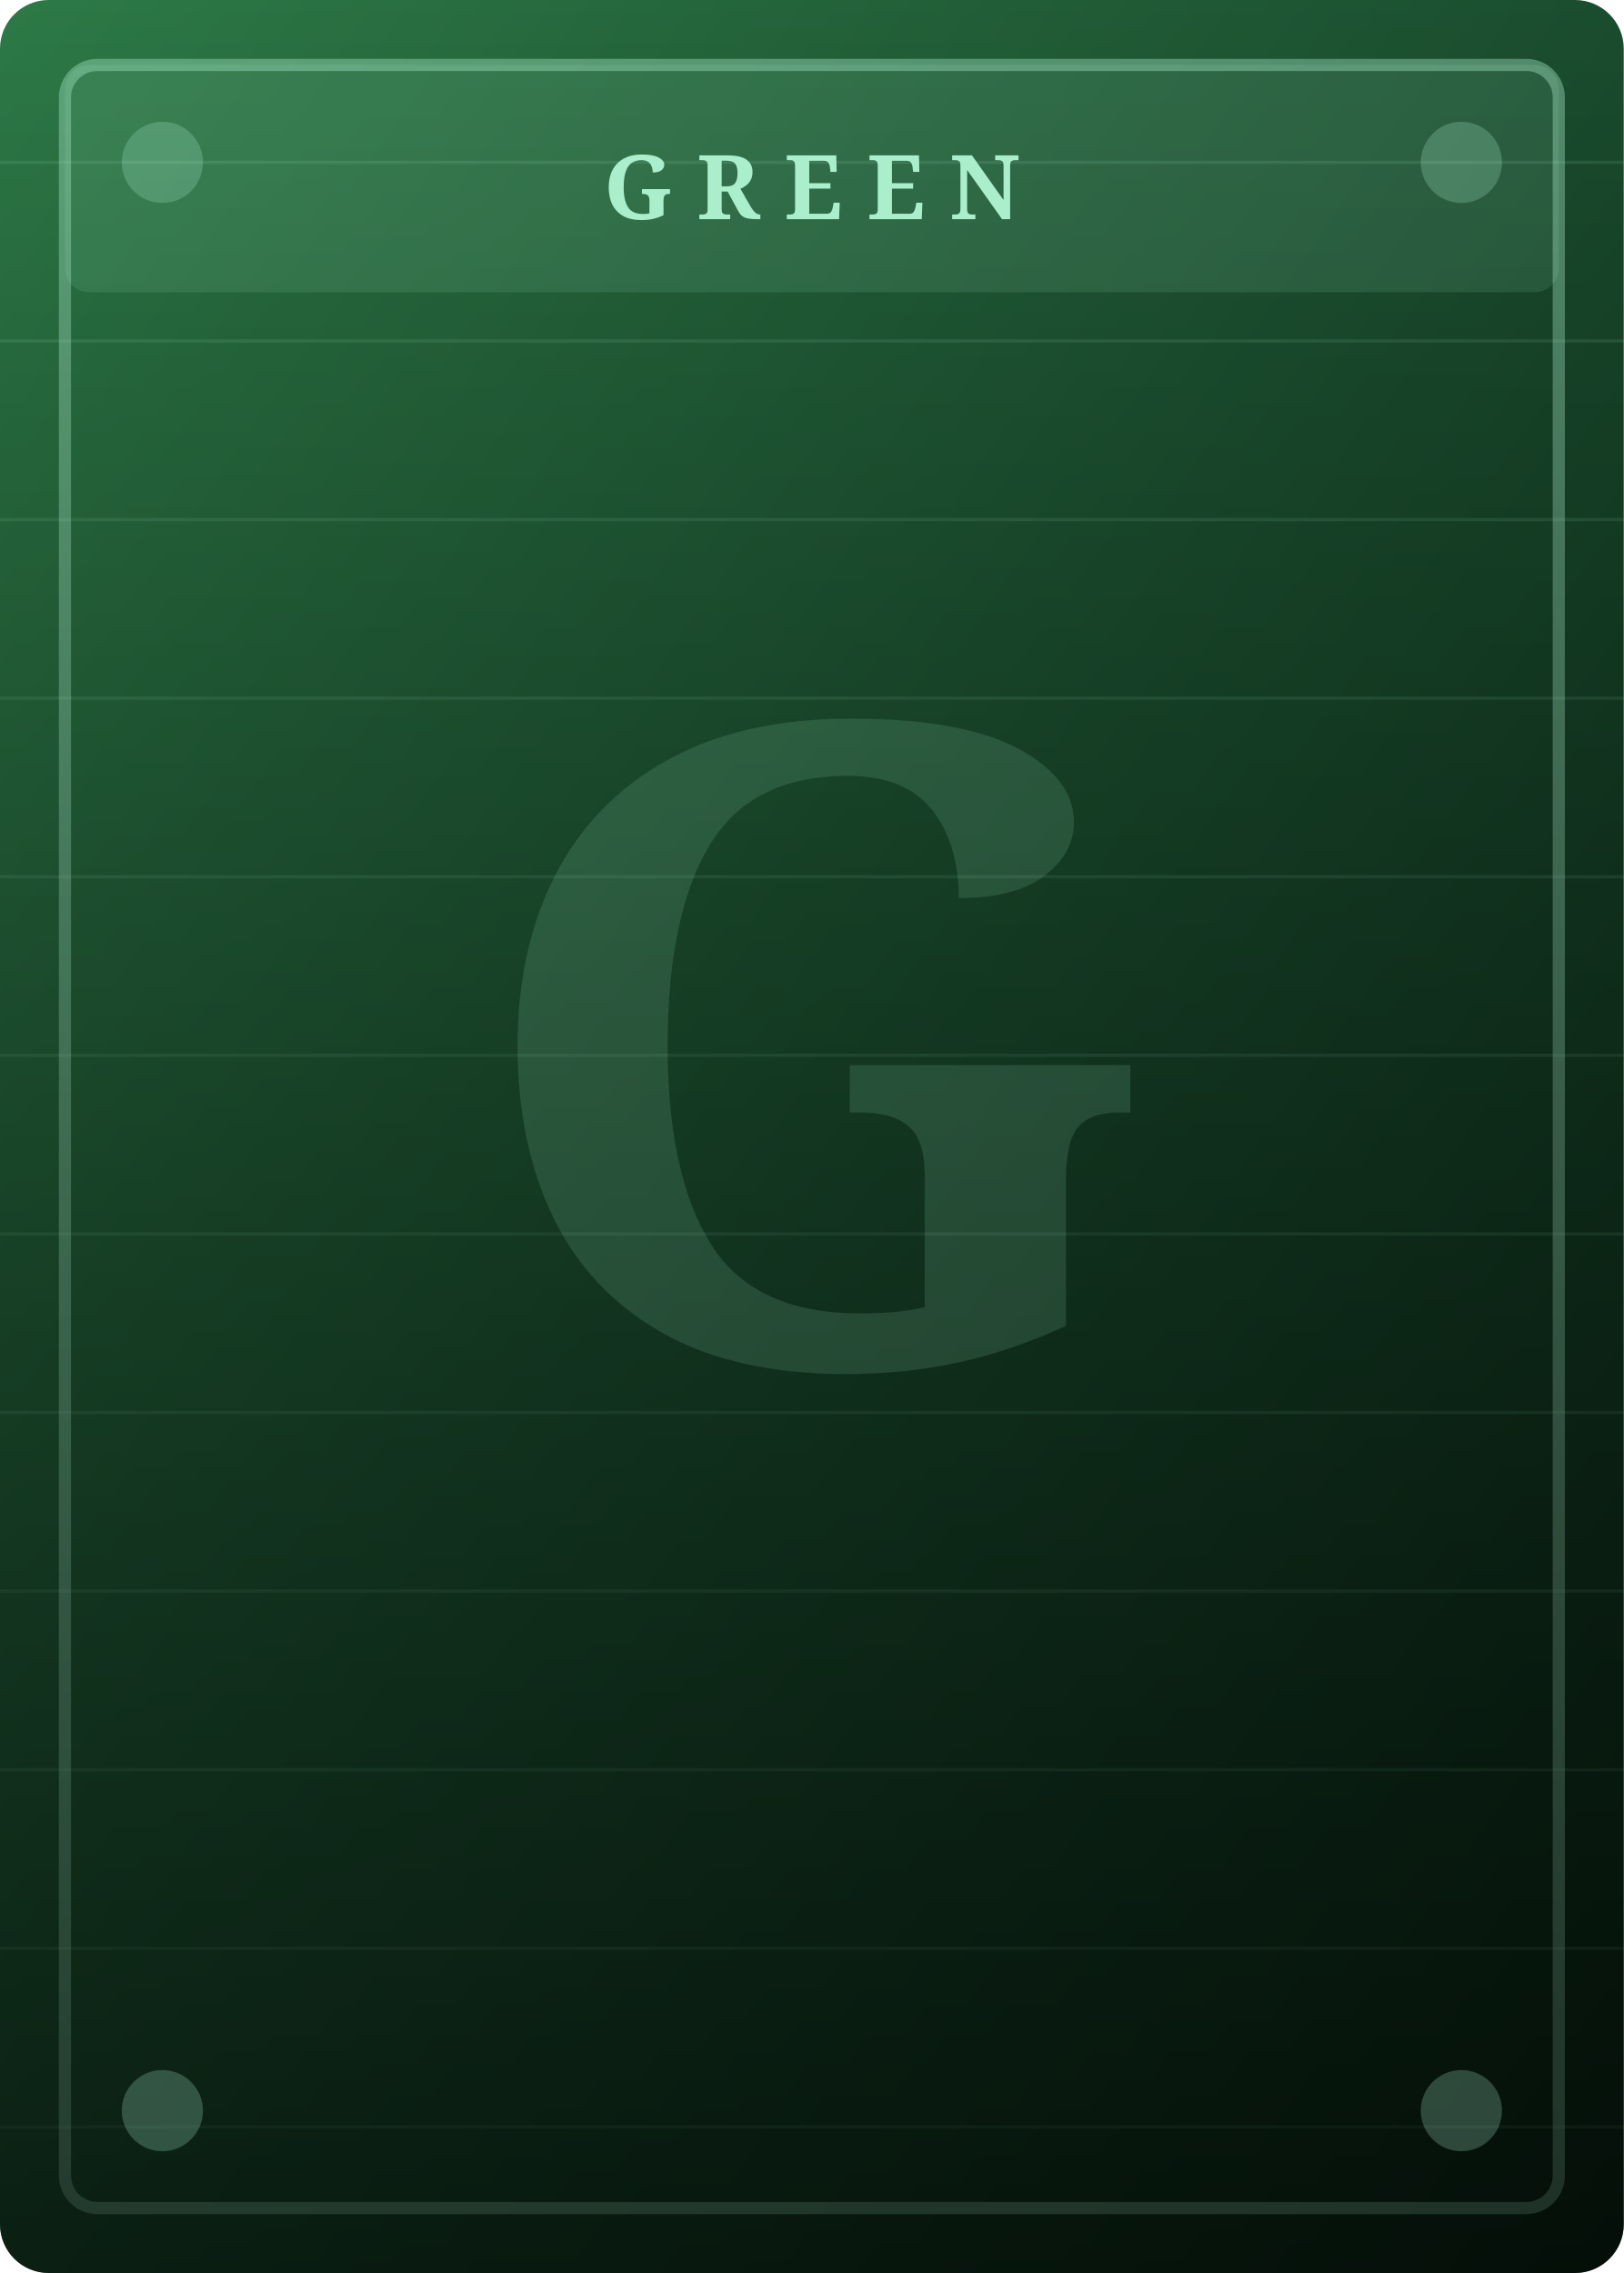
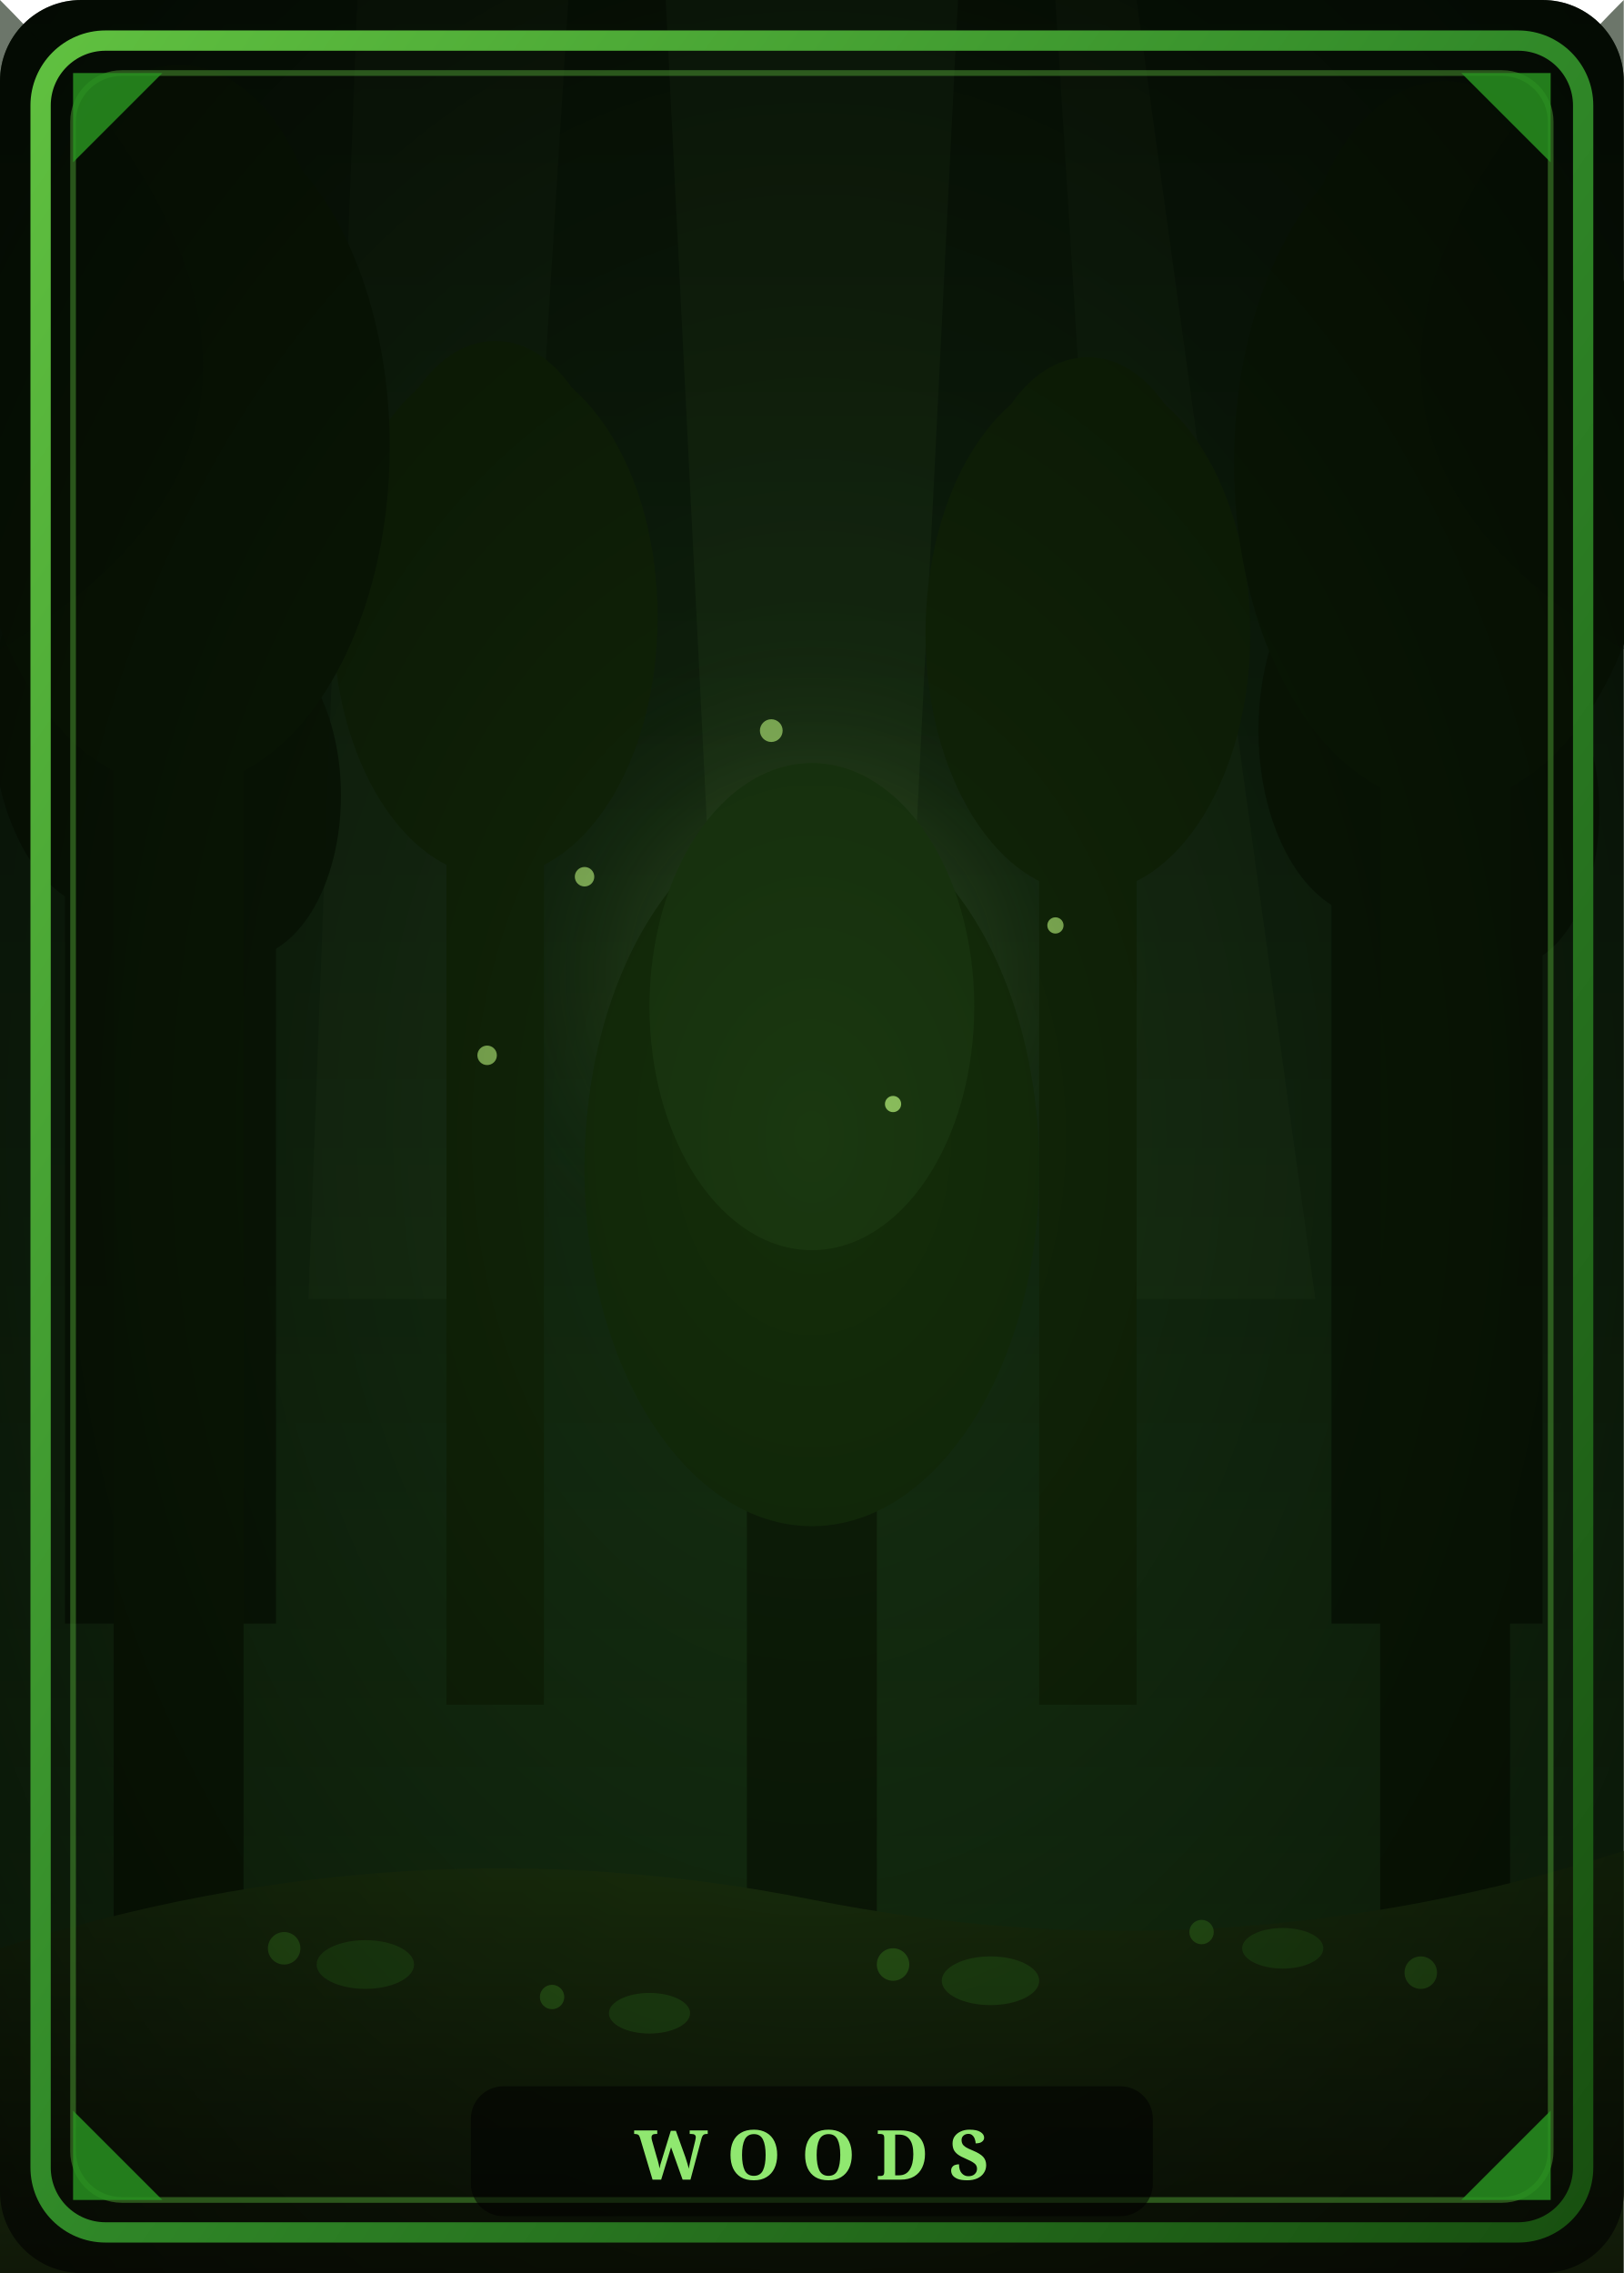
<svg xmlns="http://www.w3.org/2000/svg" width="200" height="280" viewBox="0 0 200 280">
  <defs>
-     <linearGradient id="bg" x1="0" y1="0" x2="1" y2="1">
-       <stop offset="0%" stop-color="#2d7a47" />
-       <stop offset="50%" stop-color="#1a4d2e" />
-       <stop offset="100%" stop-color="#0a2414" />
+     <linearGradient id="sky" x1="0" y1="0" x2="0" y2="1">
+       <stop offset="0%" stop-color="#0a1a08" />
+       <stop offset="40%" stop-color="#122810" />
+       <stop offset="100%" stop-color="#1a3c14" />
    </linearGradient>
-     <linearGradient id="vignette" x1="0" y1="0" x2="0" y2="1">
+     <radialGradient id="lp" cx="50%" cy="45%" r="35%">
+       <stop offset="0%" stop-color="#b0e870" stop-opacity="0.3" />
+       <stop offset="100%" stop-color="#204010" stop-opacity="0" />
+     </radialGradient>
+     <radialGradient id="vig" cx="50%" cy="50%" r="68%">
      <stop offset="0%" stop-color="rgba(0,0,0,0)" />
      <stop offset="100%" stop-color="rgba(0,0,0,0.6)" />
+     </radialGradient>
+     <linearGradient id="fr" x1="0" y1="0" x2="1" y2="1">
+       <stop offset="0%" stop-color="#60c040" />
+       <stop offset="50%" stop-color="#308828" />
+       <stop offset="100%" stop-color="#185010" />
+     </linearGradient>
+     <linearGradient id="gd" x1="0" y1="0" x2="0" y2="1">
+       <stop offset="0%" stop-color="#203c10" />
+       <stop offset="100%" stop-color="#101808" />
    </linearGradient>
  </defs>
-   <rect width="200" height="280" fill="url(#bg)" rx="6" />
-   <line x1="0" y1="20" x2="200" y2="20" stroke="#aaeecc" stroke-width="0.4" stroke-opacity="0.12" />
-   <line x1="0" y1="42" x2="200" y2="42" stroke="#aaeecc" stroke-width="0.4" stroke-opacity="0.12" />
-   <line x1="0" y1="64" x2="200" y2="64" stroke="#aaeecc" stroke-width="0.4" stroke-opacity="0.12" />
-   <line x1="0" y1="86" x2="200" y2="86" stroke="#aaeecc" stroke-width="0.4" stroke-opacity="0.12" />
-   <line x1="0" y1="108" x2="200" y2="108" stroke="#aaeecc" stroke-width="0.4" stroke-opacity="0.12" />
-   <line x1="0" y1="130" x2="200" y2="130" stroke="#aaeecc" stroke-width="0.4" stroke-opacity="0.12" />
-   <line x1="0" y1="152" x2="200" y2="152" stroke="#aaeecc" stroke-width="0.4" stroke-opacity="0.12" />
-   <line x1="0" y1="174" x2="200" y2="174" stroke="#aaeecc" stroke-width="0.4" stroke-opacity="0.12" />
-   <line x1="0" y1="196" x2="200" y2="196" stroke="#aaeecc" stroke-width="0.4" stroke-opacity="0.12" />
-   <line x1="0" y1="218" x2="200" y2="218" stroke="#aaeecc" stroke-width="0.4" stroke-opacity="0.12" />
-   <line x1="0" y1="240" x2="200" y2="240" stroke="#aaeecc" stroke-width="0.4" stroke-opacity="0.12" />
-   <line x1="0" y1="262" x2="200" y2="262" stroke="#aaeecc" stroke-width="0.4" stroke-opacity="0.12" />
-   <rect x="8" y="8" width="184" height="264" fill="none" stroke="#aaeecc" stroke-width="1.5" stroke-opacity="0.4" rx="4" />
-   <rect width="200" height="280" fill="url(#vignette)" rx="6" />
-   <text x="100" y="130" font-size="110" font-family="Georgia, serif" font-weight="bold" text-anchor="middle" dominant-baseline="middle" opacity="0.14" fill="#aaeecc">G</text>
-   <rect x="8" y="8" width="184" height="28" fill="#aaeecc" fill-opacity="0.12" rx="3" />
-   <text x="100" y="27" font-size="11" font-family="Georgia, serif" font-weight="bold" text-anchor="middle" fill="#aaeecc" letter-spacing="3">GREEN</text>
-   <circle cx="20" cy="20" r="5" fill="#aaeecc" fill-opacity="0.25" />
-   <circle cx="180" cy="20" r="5" fill="#aaeecc" fill-opacity="0.25" />
-   <circle cx="20" cy="260" r="5" fill="#aaeecc" fill-opacity="0.25" />
-   <circle cx="180" cy="260" r="5" fill="#aaeecc" fill-opacity="0.25" />
+   <rect width="200" height="280" fill="url(#sky)" rx="10" />
+   <ellipse cx="100" cy="126" rx="60" ry="60" fill="url(#lp)" />
+   <polygon points="82,0 90,160 110,160 118,0" fill="rgba(180,240,120,0.055)" />
+   <polygon points="44,0 38,160 60,160 70,0" fill="rgba(160,220,100,0.04)" />
+   <polygon points="130,0 140,0 162,160 140,160" fill="rgba(160,220,100,0.04)" />
+   <g fill="#0a1a06" opacity="0.9">
+     <rect x="8" y="90" width="10" height="110" />
+     <ellipse cx="13" cy="88" rx="14" ry="24" />
+     <rect x="26" y="100" width="8" height="100" />
+     <ellipse cx="30" cy="98" rx="12" ry="20" />
+     <rect x="164" y="92" width="10" height="108" />
+     <ellipse cx="169" cy="90" rx="14" ry="23" />
+     <rect x="182" y="102" width="8" height="98" />
+     <ellipse cx="186" cy="100" rx="11" ry="19" />
+   </g>
+   <g fill="#122808">
+     <rect x="55" y="80" width="12" height="130" />
+     <ellipse cx="61" cy="76" rx="20" ry="32" />
+     <ellipse cx="61" cy="64" rx="14" ry="22" />
+     <rect x="128" y="82" width="12" height="128" />
+     <ellipse cx="134" cy="78" rx="20" ry="32" />
+     <ellipse cx="134" cy="66" rx="14" ry="22" />
+   </g>
+   <g fill="#0c1e06">
+     <rect x="14" y="60" width="16" height="220" />
+     <ellipse cx="22" cy="55" rx="26" ry="42" />
+     <ellipse cx="22" cy="36" rx="18" ry="28" />
+     <rect x="170" y="62" width="16" height="218" />
+     <ellipse cx="178" cy="57" rx="26" ry="42" />
+     <ellipse cx="178" cy="38" rx="18" ry="28" />
+   </g>
+   <rect x="92" y="148" width="16" height="132" fill="#0e2008" />
+   <ellipse cx="100" cy="144" rx="28" ry="44" fill="#142e0a" />
+   <ellipse cx="100" cy="124" rx="20" ry="30" fill="#1a3810" />
+   <path d="M0 240 Q50 224 100 234 Q150 244 200 228 L200 280 L0 280 Z" fill="url(#gd)" />
+   <g fill="#2a6018" opacity="0.7">
+     <ellipse cx="45" cy="242" rx="6" ry="3" />
+     <ellipse cx="80" cy="248" rx="5" ry="2.5" />
+     <ellipse cx="122" cy="244" rx="6" ry="3" />
+     <ellipse cx="158" cy="240" rx="5" ry="2.5" />
+   </g>
+   <g fill="#48a028" opacity="0.5">
+     <circle cx="35" cy="240" r="2" />
+     <circle cx="68" cy="246" r="1.5" />
+     <circle cx="110" cy="242" r="2" />
+     <circle cx="148" cy="238" r="1.5" />
+     <circle cx="175" cy="243" r="2" />
+   </g>
+   <g fill="#c0ff80" opacity="0.7">
+     <circle cx="72" cy="108" r="1.2" />
+     <circle cx="130" cy="114" r="1" />
+     <circle cx="95" cy="90" r="1.4" />
+     <circle cx="110" cy="136" r="1" />
+     <circle cx="60" cy="130" r="1.2" />
+   </g>
+   <path d="M0 0 Q50 50 0 80 L0 0 Z" fill="#0a1a06" opacity="0.6" />
+   <path d="M200 0 Q150 50 200 80 L200 0 Z" fill="#0a1a06" opacity="0.6" />
+   <rect width="200" height="280" fill="url(#vig)" rx="10" />
+   <rect x="5" y="5" width="190" height="270" rx="8" fill="none" stroke="url(#fr)" stroke-width="2.5" />
+   <rect x="9" y="9" width="182" height="262" rx="6" fill="none" stroke="#60c040" stroke-width="0.7" stroke-opacity="0.4" />
+   <g fill="#289020" opacity="0.85">
+     <polygon points="9,9 20,9 9,20" />
+     <polygon points="191,9 180,9 191,20" />
+     <polygon points="9,271 20,271 9,260" />
+     <polygon points="191,271 180,271 191,260" />
+   </g>
+   <rect x="58" y="257" width="84" height="16" rx="4" fill="rgba(0,0,0,0.55)" />
+   <text x="100" y="268.5" font-size="8.5" font-family="Georgia,serif" font-weight="bold" text-anchor="middle" fill="#90e870" letter-spacing="2.5">WOODS</text>
</svg>
